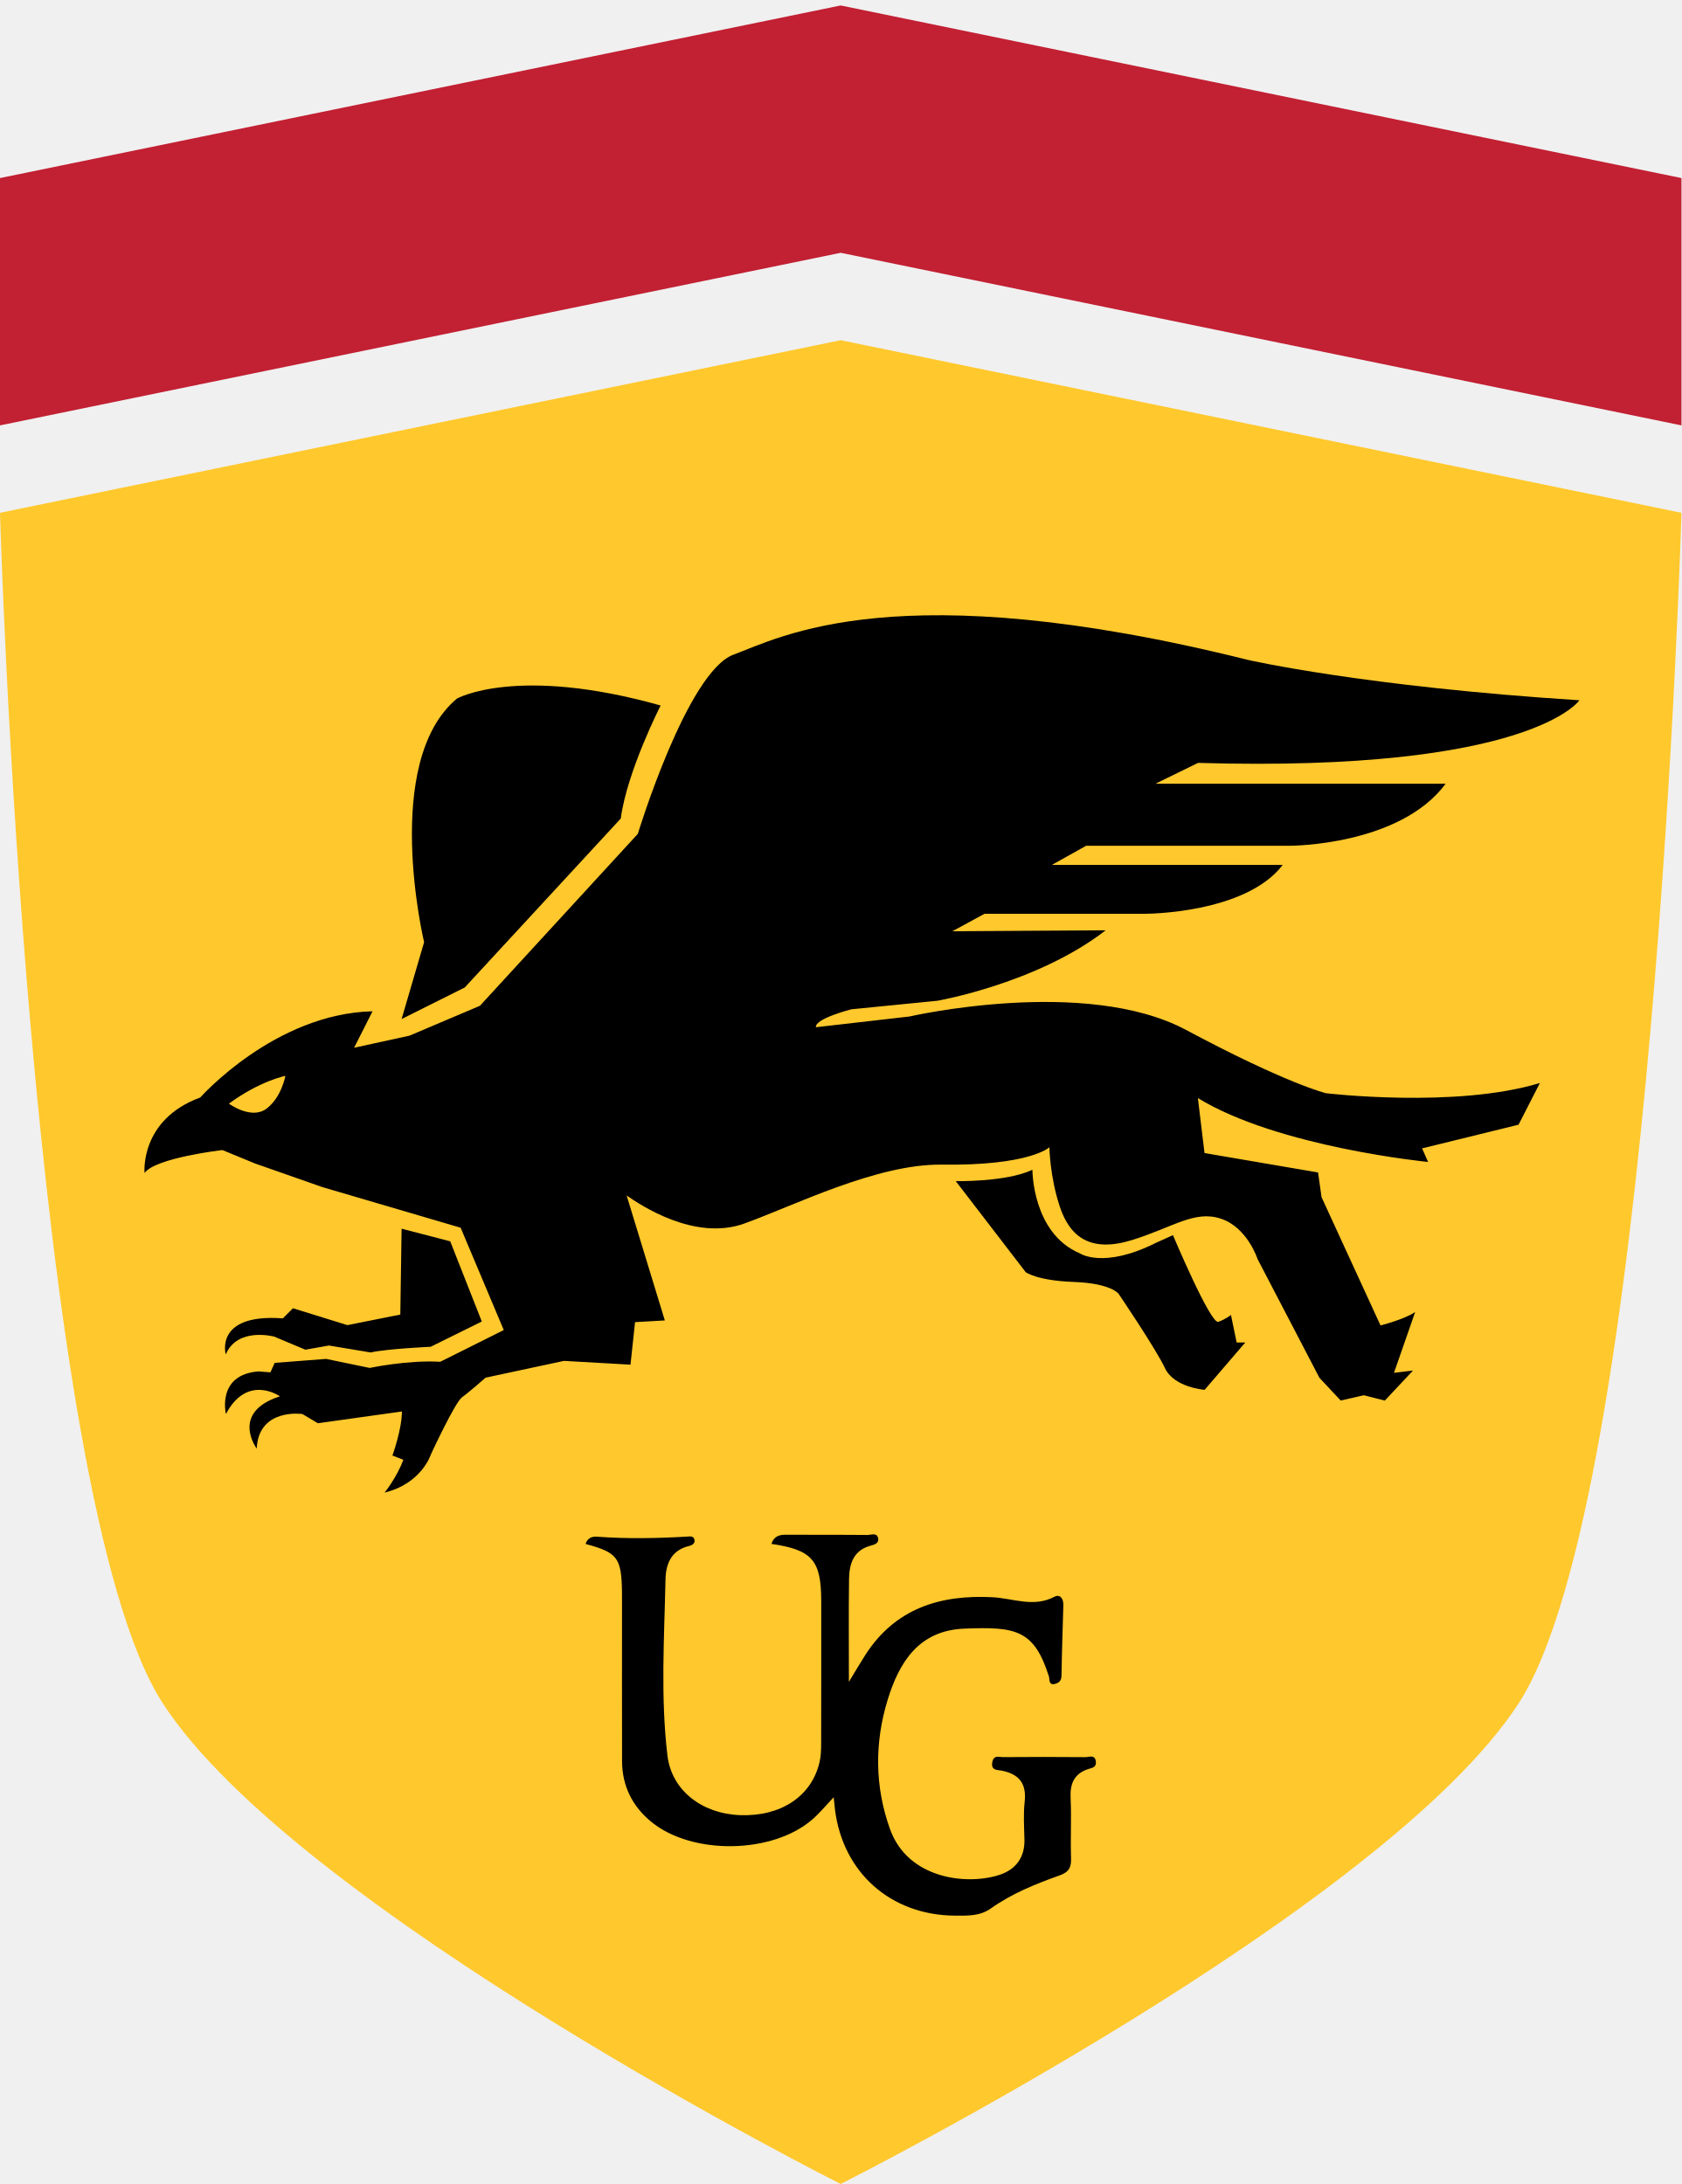
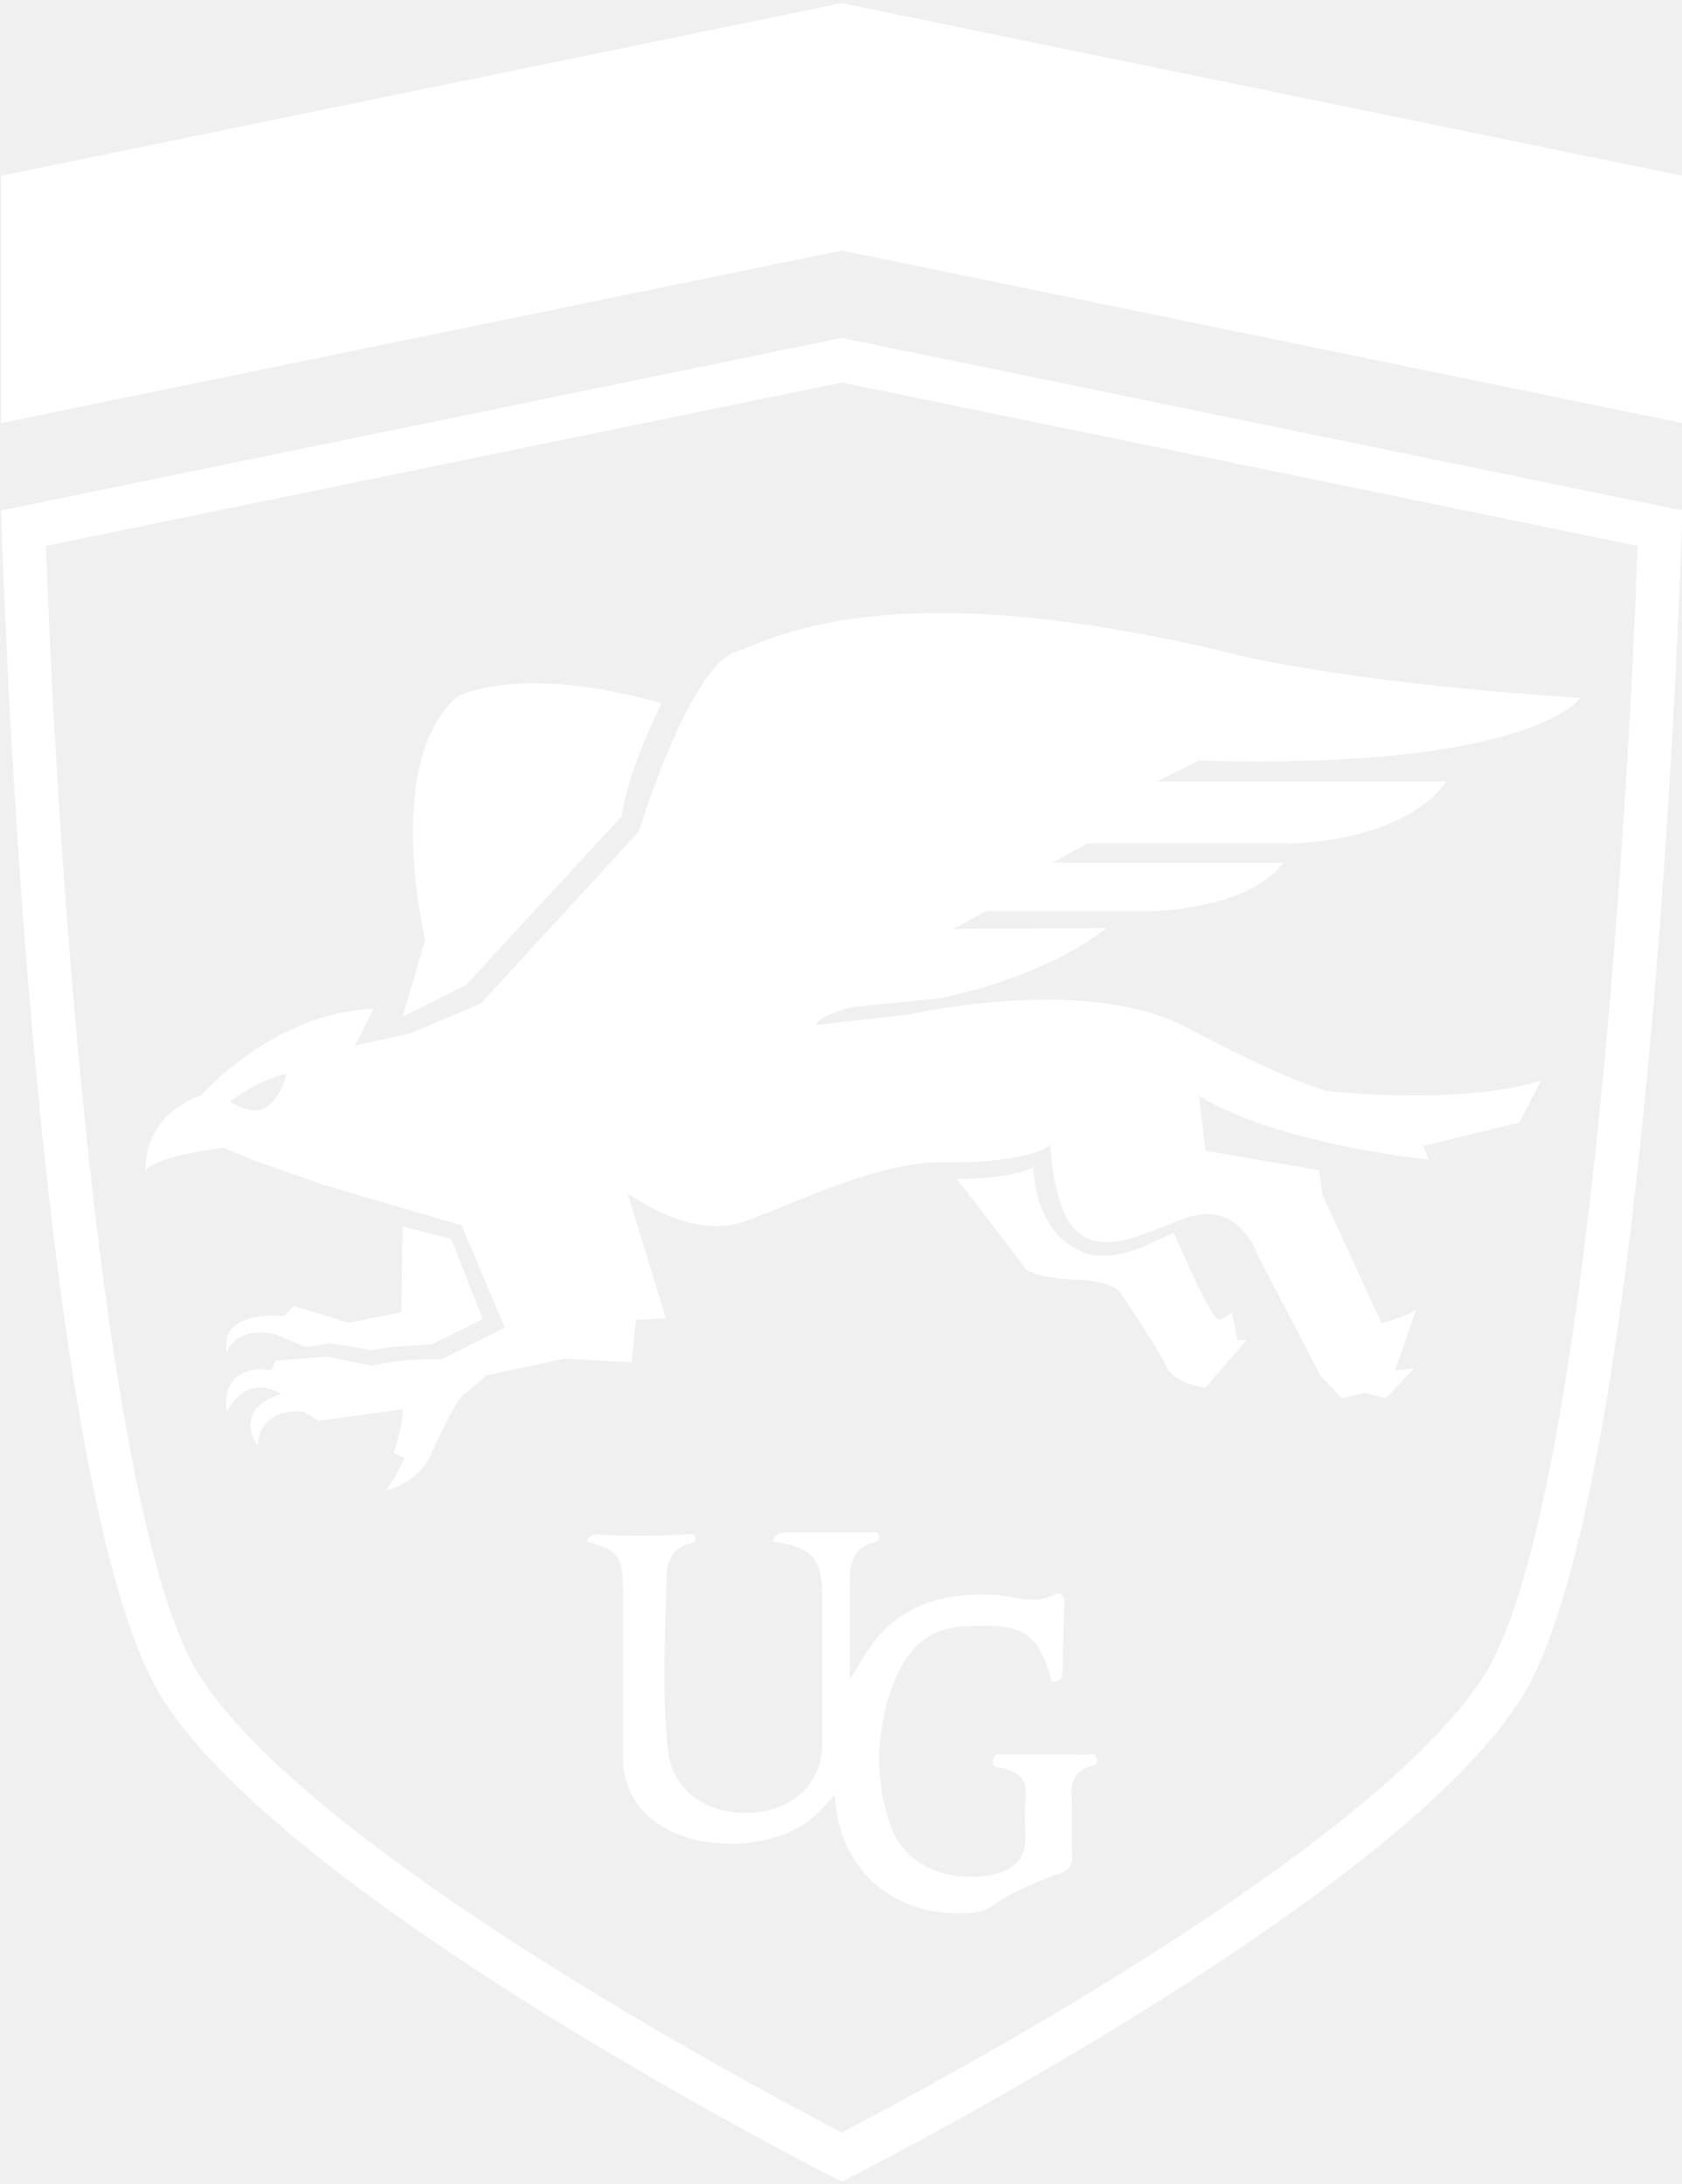
- <svg xmlns="http://www.w3.org/2000/svg" version="1.1" x="0px" y="0px" viewBox="0 0 154 200" enable-background="new 0 0 154 200" xml:space="preserve">
+ <svg xmlns="http://www.w3.org/2000/svg" version="1.1" x="0px" y="0px" width="154px" height="200px" viewBox="0 0 154 200" enable-background="new 0 0 154 200" xml:space="preserve">
  <g id="Layer_10">
    <g>
      <g>
-         <path fill="#FFC82C" d="M153.951,46.96c0,0-2.6,90.059-14.903,109.018c-12.304,18.969-62.078,44.021-62.078,44.021     s-49.765-25.052-62.068-44.021C2.6,137.019,0,46.96,0,46.96l76.971-15.806L153.951,46.96z" />
+         <path fill="#FFFFFF" d="M77.064,35.028l72.871,14.962c-0.95,26.983-4.965,89.44-14.152,103.597     c-10.295,15.873-49.789,37.045-58.719,41.696c-8.928-4.65-48.414-25.823-58.71-41.696C9.17,139.433,5.154,76.974,4.203,49.99     L77.064,35.028 M77.064,30.944L0.097,46.75c0,0,2.6,90.056,14.901,109.014c12.303,18.967,62.066,44.019,62.066,44.019     s49.773-25.051,62.075-44.019c12.303-18.958,14.902-109.014,14.902-109.014L77.064,30.944L77.064,30.944z" />
      </g>
      <g>
-         <path fill-rule="evenodd" clip-rule="evenodd" d="M132.359,71.771h-26.57l3.901-1.909c30.458,0.891,34.918-5.736,34.918-5.736     c-19.662-1.248-30.317-3.688-30.317-3.688c-32.188-8.03-42.882-2.051-47.128-0.49c-4.246,1.561-8.767,16.415-8.767,16.415     L43.94,92.106l-6.45,2.736l-5.071,1.107l1.69-3.34c-8.978,0.217-15.774,7.894-15.774,7.894c-5.564,2.038-5.101,6.915-5.101,6.915     c0.994-1.396,7.127-2.102,7.127-2.102l2.982,1.227l6.166,2.164l12.667,3.722l3.947,9.369l-5.813,2.906     c-2.992-0.174-6.461,0.564-6.461,0.564l-3.991-0.826l-4.708,0.363l-0.39,0.867l-1.086-0.086c-3.859,0.29-2.991,3.903-2.991,3.903     c1.973-3.723,4.945-1.619,4.945-1.619c-4.584,1.475-2.125,4.784-2.125,4.784c0.178-3.751,4.178-3.166,4.178-3.166l1.427,0.845     l7.69-1.077c0,1.648-0.868,4.034-0.868,4.034l0.998,0.389c-0.608,1.649-1.718,3.006-1.718,3.006     c3.409-0.837,4.234-3.482,4.234-3.482s2.209-4.786,2.862-5.251c0.652-0.465,2.152-1.792,2.152-1.792l7.177-1.537l6.092,0.346     l0.417-3.894l2.726-0.157l-3.496-11.44c1.289,0.892,6.227,4.195,10.759,2.572c4.529-1.623,12.124-5.478,18.104-5.399     c8.104,0.11,9.845-1.595,9.845-1.595s0.033,2.689,0.958,5.464c0.926,2.776,2.836,4.204,6.596,3.041     c3.761-1.163,5.724-2.768,8.152-1.958c2.429,0.809,3.354,3.701,3.354,3.701l5.665,10.872l1.946,2.081l2.112-0.487l1.929,0.487     l2.576-2.75l-1.741,0.211l1.939-5.568c-1.038,0.694-3.172,1.226-3.172,1.226l-5.398-11.744l-0.32-2.263l-10.396-1.779     l-0.606-5.033c7.373,4.511,21.078,5.849,21.078,5.849l-0.552-1.242l8.833-2.169l1.953-3.818     c-7.721,2.348-19.589,0.934-19.589,0.934s-3.569-0.855-12.796-5.789c-9.226-4.936-25.341-1.235-25.341-1.235l-8.558,0.981     c-0.117-0.786,3.238-1.64,3.238-1.64l7.899-0.786c0,0,9.133-1.592,15.391-6.45L87.194,85.28l2.95-1.602h14.748     c0,0,9.136,0,12.548-4.471H96.302l3.146-1.758h18.685C118.133,77.45,128.149,77.45,132.359,71.771z" />
-         <path fill-rule="evenodd" clip-rule="evenodd" fill="#FFC82C" d="M20.957,101.066c0,0,2.049,1.505,3.437,0.464     c1.388-1.04,1.735-3.007,1.735-3.007S23.832,98.962,20.957,101.066z" />
-         <path fill-rule="evenodd" clip-rule="evenodd" d="M36.77,93.318l2.06-7.038c0,0-3.95-16.5,3.009-22.31     c0,0,5.463-3.071,18.648,0.635c0,0-3.074,6.017-3.652,10.353l-14.283,15.47L36.77,93.318z" />
-         <path fill-rule="evenodd" clip-rule="evenodd" d="M36.77,112.518l4.452,1.157l2.891,7.343l-4.684,2.314     c0,0-3.931,0.174-5.494,0.52l-3.817-0.636l-2.157,0.383l-2.855-1.199c0,0-3.363-0.907-4.437,1.631c0,0-1.075-3.765,5.229-3.302     l0.925-0.925l4.985,1.544l4.844-0.966L36.77,112.518z" />
-         <path fill-rule="evenodd" clip-rule="evenodd" d="M87.505,108.159c0,0,4.59,0.108,7.021-1.036c0,0-0.026,5.8,4.335,7.65     c0,0,2.136,1.465,6.97-0.959l1.561-0.707c0,0,3.447,8.188,4.155,7.938c0.71-0.25,1.157-0.629,1.157-0.629l0.52,2.522h0.79     l-3.722,4.336c0,0-2.796-0.208-3.628-1.983c-0.833-1.774-4.245-6.807-4.245-6.807s-0.661-0.961-4.09-1.088     c-3.427-0.126-4.42-0.9-4.42-0.9L87.505,108.159z" />
+         <path fill-rule="evenodd" clip-rule="evenodd" fill="#FFFFFF" d="M118.225,77.238H99.541l-3.146,1.757h21.137     c-3.412,4.472-12.548,4.472-12.548,4.472H90.237l-2.95,1.602l14.038-0.086c-6.258,4.858-15.39,6.449-15.39,6.449l-7.899,0.786     c0,0-3.354,0.854-3.238,1.64l8.558-0.981c0,0,16.114-3.701,25.34,1.235c9.226,4.934,12.795,5.789,12.795,5.789     s11.867,1.414,19.588-0.934l-1.953,3.818l-8.833,2.169l0.552,1.242c0,0-13.704-1.338-21.077-5.849l0.606,5.032l10.395,1.779     l0.32,2.263l5.398,11.743c0,0,2.135-0.53,3.172-1.226l-1.939,5.569l1.74-0.211l-2.574,2.75l-1.93-0.487l-2.112,0.487     l-1.946-2.081l-5.665-10.872c0,0-0.925-2.892-3.354-3.701c-2.428-0.809-4.391,0.796-8.152,1.959     c-3.76,1.162-5.67-0.265-6.596-3.041c-0.925-2.775-0.959-5.464-0.959-5.464s-1.741,1.705-9.844,1.594     c-5.98-0.079-13.575,3.775-18.104,5.399c-4.532,1.623-9.47-1.681-10.759-2.572l3.497,11.44l-2.726,0.157l-0.417,3.894     l-6.091-0.346l-7.176,1.537c0,0-1.501,1.327-2.152,1.792c-0.653,0.465-2.862,5.251-2.862,5.251s-0.826,2.646-4.233,3.482     c0,0,1.109-1.356,1.717-3.006l-0.999-0.389c0,0,0.868-2.386,0.868-4.034l-7.69,1.077l-1.427-0.846c0,0-4-0.585-4.177,3.166     c0,0-2.459-3.31,2.125-4.784c0,0-2.972-2.104-4.945,1.618c0,0-0.868-3.612,2.991-3.902l1.085,0.086l0.39-0.867l4.708-0.363     l3.99,0.827c0,0,3.469-0.738,6.461-0.564l5.813-2.906l-3.947-9.369l-12.667-3.723l-6.165-2.163l-2.982-1.227     c0,0-6.133,0.706-7.126,2.101c0,0-0.464-4.876,5.1-6.915c0,0,6.796-7.676,15.773-7.893l-1.69,3.34l5.071-1.107l6.45-2.736     l14.456-15.741c0,0,4.521-14.854,8.766-16.414c4.247-1.562,14.94-7.54,47.127,0.489c0,0,10.654,2.44,30.315,3.688     c0,0-4.46,6.625-34.917,5.735l-3.901,1.909h26.569C128.241,77.238,118.225,77.238,118.225,77.238z M21.053,100.854     c0,0,2.049,1.506,3.437,0.464c1.388-1.041,1.734-3.007,1.734-3.007S23.927,98.749,21.053,100.854z" />
+         <path fill-rule="evenodd" clip-rule="evenodd" fill="#FFFFFF" d="M36.865,93.106l2.06-7.039c0,0-3.95-16.499,3.009-22.308     c0,0,5.463-3.072,18.647,0.635c0,0-3.074,6.016-3.652,10.352l-14.282,15.47L36.865,93.106z" />
+         <path fill-rule="evenodd" clip-rule="evenodd" fill="#FFFFFF" d="M36.865,112.304l4.452,1.157l2.891,7.343l-4.683,2.314     c0,0-3.932,0.174-5.494,0.52l-3.816-0.636l-2.157,0.383l-2.855-1.198c0,0-3.363-0.908-4.437,1.63c0,0-1.075-3.765,5.229-3.301     l0.924-0.925l4.985,1.544l4.844-0.967L36.865,112.304z" />
+         <path fill-rule="evenodd" clip-rule="evenodd" fill="#FFFFFF" d="M87.598,107.946c0,0,4.591,0.108,7.021-1.037     c0,0-0.026,5.8,4.335,7.65c0,0,2.136,1.465,6.97-0.958l1.561-0.707c0,0,3.447,8.188,4.155,7.938     c0.71-0.25,1.156-0.629,1.156-0.629l0.52,2.522h0.791l-3.721,4.336c0,0-2.796-0.208-3.628-1.983     c-0.833-1.775-4.244-6.807-4.244-6.807s-0.662-0.961-4.09-1.089c-3.428-0.126-4.42-0.9-4.42-0.9L87.598,107.946z" />
      </g>
      <g>
-         <path fill-rule="evenodd" clip-rule="evenodd" d="M70.629,141.382c0.256-0.755,0.772-0.847,1.399-0.84     c2.458,0.021,4.917-0.004,7.375,0.022c0.355,0.005,0.941-0.272,1.007,0.37c0.043,0.423-0.38,0.522-0.758,0.629     c-1.533,0.436-1.897,1.686-1.916,3.052c-0.042,3.032-0.013,6.065-0.013,9.401c0.595-0.975,1.04-1.742,1.519-2.487     c2.744-4.255,6.865-5.514,11.635-5.262c1.887,0.099,3.748,0.964,5.656-0.04c0.537-0.282,0.843,0.188,0.825,0.767     c-0.06,2.147-0.138,4.288-0.167,6.431c-0.005,0.463-0.205,0.672-0.583,0.774c-0.624,0.171-0.493-0.433-0.57-0.673     c-1.361-4.298-3.047-4.572-7.751-4.384c-4.156,0.167-5.954,3.062-7.014,6.513c-1.203,3.922-1.193,7.908,0.206,11.824     c1.654,4.645,7.139,5.186,10.073,4.198c1.454-0.491,2.282-1.58,2.244-3.215c-0.028-1.15-0.107-2.311,0.019-3.448     c0.189-1.673-0.495-2.551-2.103-2.868c-0.373-0.073-1.021,0-0.854-0.796c0.137-0.667,0.621-0.439,0.982-0.442     c2.51-0.018,5.02-0.022,7.532,0.003c0.344,0.003,0.897-0.282,0.965,0.426c0.048,0.52-0.357,0.551-0.694,0.662     c-1.299,0.427-1.687,1.342-1.621,2.662c0.089,1.828-0.022,3.662,0.041,5.491c0.028,0.848-0.179,1.28-1.047,1.589     c-2.201,0.782-4.376,1.66-6.303,3.03c-1.008,0.716-2.159,0.659-3.309,0.652c-5.834-0.042-10.229-3.928-10.953-9.702     c-0.036-0.295-0.063-0.588-0.122-1.137c-0.752,0.794-1.298,1.464-1.941,2.021c-3.634,3.173-10.987,3.301-14.742,0.242     c-1.743-1.422-2.686-3.293-2.692-5.574c-0.011-4.71-0.005-9.417-0.005-14.125c0-0.471,0.005-0.942-0.002-1.411     c-0.052-3.096-0.418-3.567-3.333-4.349c0.172-0.533,0.552-0.702,1.083-0.663c2.717,0.198,5.434,0.15,8.151-0.007     c0.309-0.018,0.683-0.109,0.742,0.327c0.04,0.29-0.215,0.463-0.485,0.525c-1.633,0.375-2.144,1.642-2.173,3.054     c-0.114,5.381-0.461,10.775,0.176,16.133c0.382,3.214,3.18,5.342,6.66,5.465c3.73,0.134,6.539-1.724,7.268-4.855     c0.13-0.548,0.146-1.137,0.147-1.706c0.012-4.341,0.007-8.684,0.007-13.023C75.188,142.885,74.375,141.932,70.629,141.382z" />
+         <path fill-rule="evenodd" clip-rule="evenodd" fill="#FFFFFF" d="M70.723,141.168c0.256-0.755,0.772-0.848,1.399-0.841     c2.458,0.021,4.917-0.004,7.375,0.021c0.354,0.006,0.94-0.271,1.007,0.371c0.044,0.423-0.379,0.522-0.757,0.63     c-1.534,0.435-1.898,1.686-1.917,3.052c-0.041,3.031-0.013,6.064-0.013,9.4c0.595-0.976,1.04-1.743,1.519-2.487     c2.744-4.256,6.864-5.514,11.634-5.263c1.887,0.1,3.748,0.964,5.655-0.04c0.537-0.281,0.843,0.188,0.825,0.767     c-0.061,2.147-0.139,4.288-0.167,6.43c-0.005,0.463-0.205,0.672-0.583,0.774c-0.624,0.171-0.494-0.433-0.57-0.673     c-1.362-4.297-3.047-4.571-7.752-4.384c-4.155,0.167-5.953,3.062-7.013,6.512c-1.204,3.922-1.193,7.908,0.206,11.824     c1.654,4.644,7.139,5.186,10.073,4.198c1.454-0.491,2.282-1.581,2.244-3.215c-0.027-1.15-0.107-2.311,0.02-3.447     c0.188-1.673-0.496-2.551-2.103-2.867c-0.373-0.074-1.022,0-0.855-0.796c0.137-0.667,0.622-0.439,0.982-0.442     c2.51-0.018,5.02-0.022,7.531,0.002c0.344,0.004,0.898-0.281,0.965,0.427c0.049,0.519-0.357,0.55-0.694,0.661     c-1.298,0.428-1.687,1.342-1.621,2.662c0.089,1.827-0.022,3.661,0.042,5.49c0.028,0.848-0.179,1.28-1.047,1.589     c-2.201,0.782-4.376,1.659-6.303,3.031c-1.008,0.715-2.16,0.658-3.309,0.651c-5.833-0.043-10.229-3.928-10.953-9.701     c-0.036-0.294-0.063-0.588-0.121-1.137c-0.752,0.794-1.298,1.464-1.941,2.022c-3.635,3.172-10.986,3.301-14.742,0.242     c-1.744-1.422-2.687-3.292-2.692-5.574c-0.012-4.709-0.006-9.417-0.006-14.124c0-0.472,0.006-0.942-0.002-1.411     c-0.052-3.096-0.418-3.567-3.332-4.349c0.172-0.534,0.553-0.702,1.083-0.663c2.716,0.198,5.434,0.15,8.151-0.007     c0.308-0.019,0.682-0.109,0.74,0.327c0.041,0.29-0.214,0.463-0.484,0.526c-1.634,0.375-2.144,1.642-2.173,3.054     c-0.115,5.38-0.462,10.775,0.176,16.133c0.381,3.214,3.18,5.341,6.66,5.464c3.73,0.133,6.539-1.723,7.267-4.854     c0.131-0.549,0.146-1.137,0.148-1.707c0.012-4.34,0.007-8.683,0.007-13.021C75.282,142.67,74.469,141.717,70.723,141.168z" />
      </g>
      <g>
-         <polygon fill="#C22033" points="153.951,16.306 76.971,0.5 0,16.306 0,38.955 76.976,23.15 153.951,38.955    " />
+         <polygon fill="#FFFFFF" points="77.069,20.899 2.097,36.293 2.097,17.728 77.064,2.333 152.042,17.728 152.042,36.293    " />
+         <path fill="#FFFFFF" d="M77.064,4.375l72.978,14.984V33.84L77.874,19.022l-0.805-0.165l-0.805,0.165L4.097,33.84V19.359     L77.064,4.375 M77.064,0.292L0.097,16.097v22.648L77.069,22.94l76.973,15.805V16.097L77.064,0.292L77.064,0.292z" />
      </g>
    </g>
  </g>
  <g id="Layer_11">
</g>
</svg>
